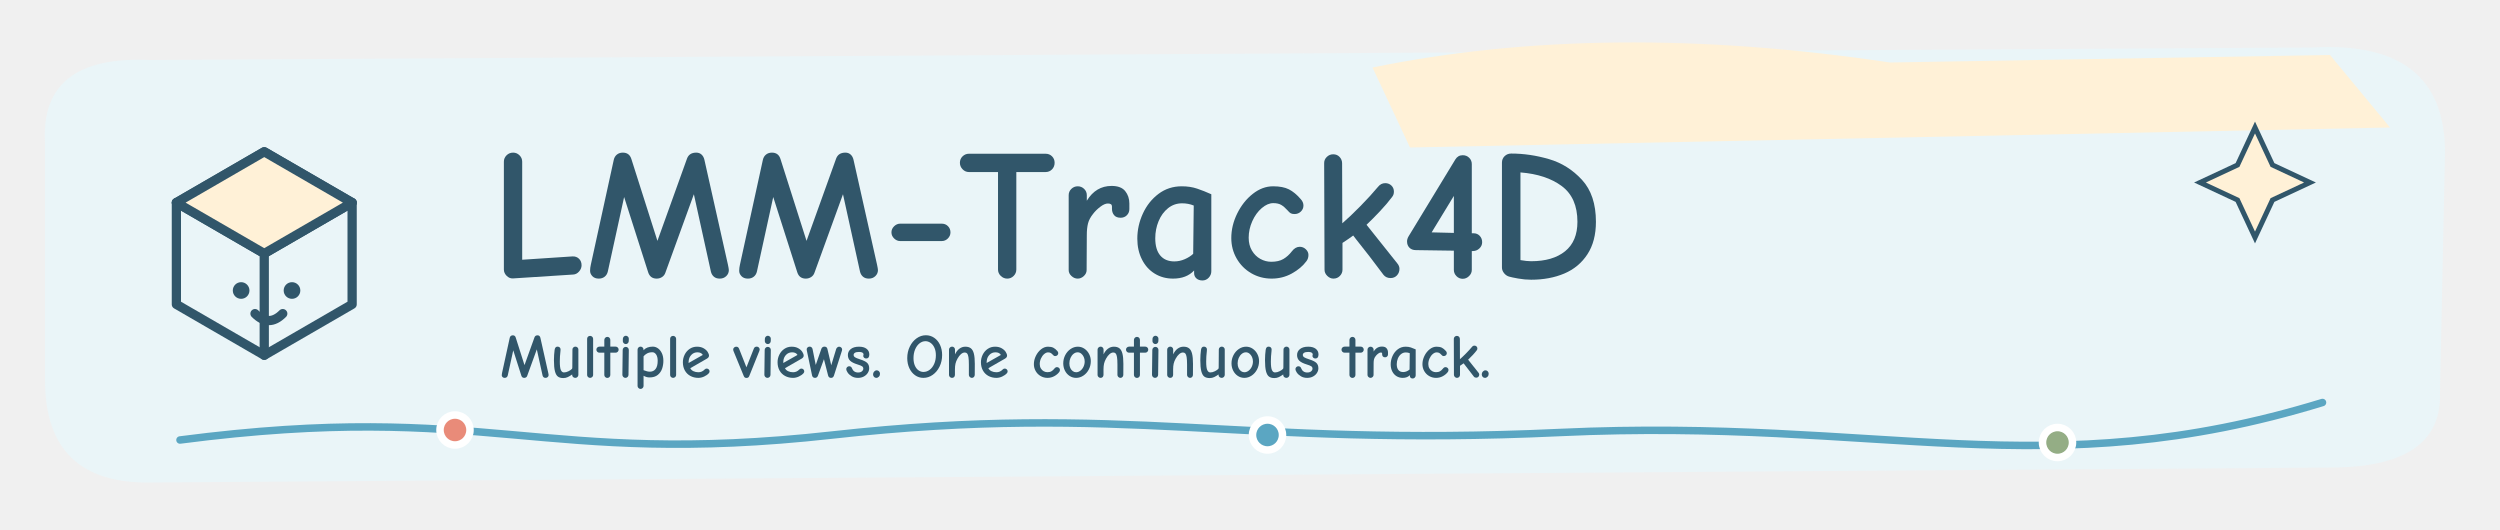
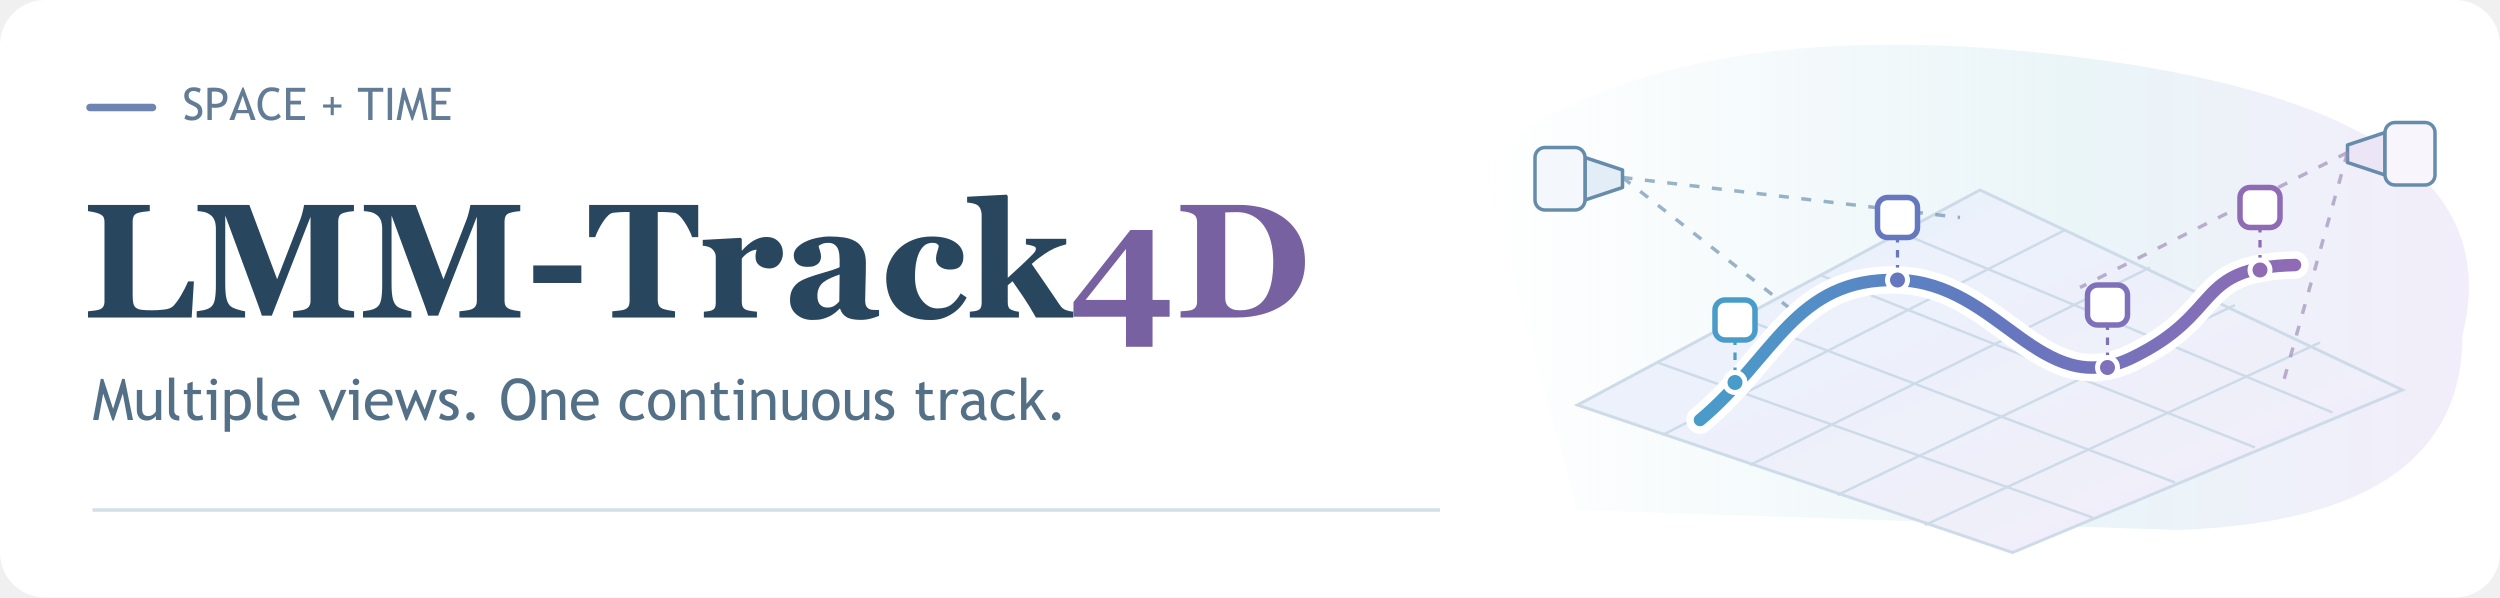
- <svg xmlns="http://www.w3.org/2000/svg" width="1000" height="212" viewBox="0 0 1000 212" role="img">
-   <path d="M18 57Q16 22 60 24L925 19Q978 16 978 61L976 157Q977 186 935 187L61 193Q18 194 18 152Z" fill="#EAF5F8" />
-   <path d="M549 27Q642 8 756 25L932 22l24 29-392 8Z" fill="#FFF1D7" />
-   <g transform="translate(65 57) scale(1.85)" stroke="#31566A" stroke-width="2" stroke-linejoin="round" stroke-linecap="round" fill="none">
-     <path d="M22 2L41 13V35L22 46 3 35V13Z" fill="#EAF5F8" />
-     <path d="M3 13l19 11 19-11M22 24v22" />
-     <path d="M3 13L22 2l19 11-19 11Z" fill="#FFF1D7" />
-     <circle cx="17" cy="32" r="1.8" fill="#31566A" stroke="none" />
-     <circle cx="28" cy="32" r="1.8" fill="#31566A" stroke="none" />
-     <path d="M20 37q3 3 6 0" />
+ <svg xmlns="http://www.w3.org/2000/svg" width="1000" height="239" viewBox="0 0 1000 239" role="img">
+   <defs>
+     <linearGradient id="scene" x1="0" y1="0" x2="1" y2="1">
+       <stop stop-color="#E9F3FB" />
+       <stop offset="1" stop-color="#F2EDFA" />
+     </linearGradient>
+     <linearGradient id="track">
+       <stop stop-color="#499CCA" />
+       <stop offset=".5" stop-color="#6477BF" />
+       <stop offset="1" stop-color="#906BB5" />
+     </linearGradient>
+     <linearGradient id="fade">
+       <stop stop-color="#EAF5F8" stop-opacity="0" />
+       <stop offset=".6" stop-color="#EAF5F8" />
+       <stop offset="1" stop-color="#F2EDFA" />
+     </linearGradient>
+   </defs>
+   <rect width="1000" height="239" rx="18" fill="#FFFFFF" />
+   <path d="M592 64Q673 1 840 24T985 134Q985 208 871 212L631 204Z" fill="url(#fade)" />
+   <path d="M631 162L792 76 961 156 805 221Z" fill="url(#scene)" stroke="#CDDBE9" stroke-width="1.2" />
+   <g stroke="#CDDBE9" stroke-width="1" fill="none">
+     <path d="M663 145l174 62M696 127l174 66M728 110l174 69M760 93l173 72" />
+     <path d="M665 174l161-82M700 186l160-79M735 198l159-76M770 210l158-73" />
  </g>
-   <path d="M75 43V626Q75 646 89.5 660.5Q104 675 125 675Q145 675 159.5 660.5Q174 646 174 626V96L446 114Q467 115 481.0 101.5Q495 88 495 66Q495 48 481.5 32.5Q468 17 450 16L124 -5Q105 -6 90.0 9.0Q75 24 75 43Z" transform="translate(196.000 111) scale(0.074 -0.074)" fill="#31566A" />
-   <path d="M28 36Q28 52 32 69L156 636Q160 654 173.0 664.5Q186 675 205 675Q240 675 251 641L392 198L552 643Q564 675 602 675Q619 675 630.5 664.5Q642 654 646 636L773 70Q778 47 778 40Q778 21 764.0 7.5Q750 -6 729 -6Q709 -6 697.0 4.5Q685 15 681 32L589 450L435 26Q430 11 417.0 2.5Q404 -6 388 -6Q353 -6 342 28L212 435L124 33Q120 15 107.0 4.5Q94 -6 75 -6Q53 -6 40.5 7.0Q28 20 28 36Z" transform="translate(233.962 111) scale(0.074 -0.074)" fill="#31566A" />
-   <path d="M28 36Q28 52 32 69L156 636Q160 654 173.0 664.5Q186 675 205 675Q240 675 251 641L392 198L552 643Q564 675 602 675Q619 675 630.5 664.5Q642 654 646 636L773 70Q778 47 778 40Q778 21 764.0 7.5Q750 -6 729 -6Q709 -6 697.0 4.5Q685 15 681 32L589 450L435 26Q430 11 417.0 2.5Q404 -6 388 -6Q353 -6 342 28L212 435L124 33Q120 15 107.0 4.5Q94 -6 75 -6Q53 -6 40.5 7.0Q28 20 28 36Z" transform="translate(293.606 111) scale(0.074 -0.074)" fill="#31566A" />
-   <path d="M45 244Q45 263 59.5 277.0Q74 291 92 291H317Q337 291 350.5 277.5Q364 264 364 244Q364 225 350.0 211.0Q336 197 317 197H92Q74 197 59.5 211.0Q45 225 45 244Z" transform="translate(353.250 111) scale(0.074 -0.074)" fill="#31566A" />
-   <path d="M212 43V570H55Q35 570 20.5 585.0Q6 600 6 620Q6 641 20.5 655.0Q35 669 55 669H469Q490 669 504.0 655.0Q518 641 518 620Q518 599 504.0 584.5Q490 570 469 570H311V43Q311 23 296.5 8.5Q282 -6 262 -6Q242 -6 227.0 8.5Q212 23 212 43Z" transform="translate(383.516 111) scale(0.074 -0.074)" fill="#31566A" />
-   <path d="M70 40V445Q70 465 84.5 479.0Q99 493 119 493Q139 493 153.5 479.0Q168 465 168 445V415Q217 495 302 495Q353 495 375.5 467.0Q398 439 398 400V370Q398 350 384.5 336.5Q371 323 351 323Q327 323 315.5 337.0Q304 351 304 371V384Q304 400 282 400Q264 400 240.5 382.0Q217 364 202 344Q181 318 174.5 292.0Q168 266 168 230L167 40Q167 22 152.0 8.0Q137 -6 119 -6Q100 -6 85.0 8.0Q70 22 70 40Z" transform="translate(422.292 111) scale(0.074 -0.074)" fill="#31566A" />
-   <path d="M345 24V38Q304 -6 231 -6Q176 -6 132.0 21.0Q88 48 63.0 97.5Q38 147 38 210Q38 280 68.0 345.5Q98 411 152.5 452.0Q207 493 278 493Q324 493 361.0 480.5Q398 468 438 450V34Q438 14 424.0 -1.0Q410 -16 390 -16Q370 -16 357.5 -5.0Q345 6 345 24ZM340 128 343 389Q314 401 280 401Q237 401 204.0 374.5Q171 348 153.0 304.5Q135 261 135 212Q135 151 162.0 119.0Q189 87 238 87Q267 87 294.5 99.0Q322 111 340 128Z" transform="translate(452.114 111) scale(0.074 -0.074)" fill="#31566A" />
-   <path d="M38 213Q38 281 70.0 346.0Q102 411 154.0 452.0Q206 493 264 493Q317 493 349.5 476.5Q382 460 413 424Q428 408 428 389Q428 370 414.0 356.5Q400 343 380 343Q367 343 359.5 347.0Q352 351 342 363Q325 382 308.5 392.0Q292 402 265 402Q234 402 202.5 375.0Q171 348 151.5 304.5Q132 261 132 215Q132 175 149.5 145.5Q167 116 195.0 100.5Q223 85 254 85Q294 85 319.5 100.0Q345 115 365 141Q384 166 408 166Q427 166 441.0 152.5Q455 139 455 122Q455 102 444 88Q415 49 365.0 21.5Q315 -6 256 -6Q196 -6 146.0 23.0Q96 52 67.0 102.5Q38 153 38 213Z" transform="translate(489.706 111) scale(0.074 -0.074)" fill="#31566A" />
-   <path d="M72 42 70 619Q70 638 84.5 652.0Q99 666 119 666Q140 666 153.5 651.5Q167 637 167 617L168 293Q210 329 266.0 386.0Q322 443 361 490Q377 510 400 510Q420 510 433.5 497.0Q447 484 447 464Q447 447 437 435Q411 400 371.5 358.0Q332 316 299 285L464 78Q477 63 477 47Q477 26 463.5 11.5Q450 -3 429 -3Q405 -3 391 14Q313 119 243 206L227 227Q206 211 169 187V42Q169 23 155.0 8.5Q141 -6 120 -6Q102 -6 87.0 8.5Q72 23 72 42Z" transform="translate(524.486 111) scale(0.074 -0.074)" fill="#31566A" />
-   <path d="M284 41V145L79 148Q57 148 44.0 161.0Q31 174 31 195Q31 208 39 222L292 638Q306 661 332 661Q353 661 367.0 647.0Q381 633 381 613V239H391Q411 239 424.0 225.0Q437 211 437 191Q437 171 422.0 157.0Q407 143 387 143H381V41Q381 22 366.0 7.5Q351 -7 332 -7Q312 -7 298.0 7.5Q284 22 284 41ZM284 441 164 244 284 241Z" transform="translate(560.524 111) scale(0.074 -0.074)" fill="#31566A" />
-   <path d="M113 5Q97 10 86.0 24.0Q75 38 75 54V621Q75 642 89.5 656.0Q104 670 125 670Q226 670 329.0 640.0Q432 610 507.5 528.0Q583 446 583 301Q583 196 537.0 125.5Q491 55 412.0 21.5Q333 -12 233 -12Q198 -12 162.0 -5.5Q126 1 113 5ZM483 301Q483 431 398.5 494.0Q314 557 175 568V94Q209 88 233 88Q350 88 416.5 142.0Q483 196 483 301Z" transform="translate(595.230 111) scale(0.074 -0.074)" fill="#31566A" />
-   <path d="M28 36Q28 52 32 69L156 636Q160 654 173.0 664.5Q186 675 205 675Q240 675 251 641L392 198L552 643Q564 675 602 675Q619 675 630.5 664.5Q642 654 646 636L773 70Q778 47 778 40Q778 21 764.0 7.5Q750 -6 729 -6Q709 -6 697.0 4.5Q685 15 681 32L589 450L435 26Q430 11 417.0 2.5Q404 -6 388 -6Q353 -6 342 28L212 435L124 33Q120 15 107.0 4.5Q94 -6 75 -6Q53 -6 40.5 7.0Q28 20 28 36Z" transform="translate(200.000 151) scale(0.025 -0.025)" fill="#31566A" />
-   <path d="M57 278Q57 317 60.0 364.0Q63 411 68 443Q72 468 83.0 481.0Q94 494 115 494Q135 494 149.0 482.0Q163 470 163 447L161 419Q151 334 151 256Q151 154 168.5 117.5Q186 81 217 81Q253 81 291.0 100.5Q329 120 345 138Q351 144 351 163L353 448Q353 468 367.5 481.0Q382 494 400 494Q419 494 433.5 481.0Q448 468 448 448V42Q448 23 433.5 8.5Q419 -6 400 -6Q380 -6 364.5 6.5Q349 19 349 38V49Q311 22 278.5 6.5Q246 -9 207 -9Q153 -9 121.0 14.5Q89 38 73.0 100.0Q57 162 57 278Z" transform="translate(220.150 151) scale(0.025 -0.025)" fill="#31566A" />
-   <path d="M70 39V619Q70 639 83.5 652.5Q97 666 118 666Q137 666 151.5 652.0Q166 638 166 619V39Q166 21 151.0 7.5Q136 -6 118 -6Q99 -6 84.5 7.5Q70 21 70 39Z" transform="translate(233.100 151) scale(0.025 -0.025)" fill="#31566A" />
-   <path d="M109 40V397H30Q10 397 -4.0 411.5Q-18 426 -18 445Q-18 467 -3.0 480.5Q12 494 32 494H109V601Q109 620 123.0 635.0Q137 650 157 650Q178 650 191.5 635.5Q205 621 205 601V494H290Q310 494 324.0 480.0Q338 466 338 445Q338 426 324.0 411.5Q310 397 290 397H205V40Q205 21 191.0 7.0Q177 -7 157 -7Q138 -7 123.5 7.0Q109 21 109 40Z" transform="translate(239.000 151) scale(0.025 -0.025)" fill="#31566A" />
-   <path d="M77 584 78 621Q79 640 93.0 654.0Q107 668 126 668Q145 668 159.5 653.0Q174 638 173 620L172 582Q171 562 157.5 548.5Q144 535 124 535Q105 535 90.5 550.0Q76 565 77 584ZM70 43 75 441Q75 461 89.5 475.5Q104 490 124 490Q145 490 159.0 475.5Q173 461 173 441L168 43Q168 23 153.5 8.5Q139 -6 119 -6Q99 -6 84.5 8.5Q70 23 70 43Z" transform="translate(247.200 151) scale(0.025 -0.025)" fill="#31566A" />
-   <path d="M70 -135V445Q70 466 84.0 480.0Q98 494 119 494Q136 494 150.5 481.0Q165 468 165 447V436Q216 494 315 494Q356 494 394.5 468.0Q433 442 458.0 390.5Q483 339 483 267Q483 202 463.0 142.0Q443 82 393.5 41.5Q344 1 261 1Q213 1 166 28V-135Q166 -154 151.5 -168.5Q137 -183 118 -183Q99 -183 84.5 -168.5Q70 -154 70 -135ZM392 267Q392 331 367.5 367.5Q343 404 307 404Q256 404 220.5 384.0Q185 364 166 339V117Q227 93 267 93Q325 93 358.5 136.5Q392 180 392 267Z" transform="translate(253.275 151) scale(0.025 -0.025)" fill="#31566A" />
-   <path d="M70 39V619Q70 639 83.5 652.5Q97 666 118 666Q137 666 151.5 652.0Q166 638 166 619V39Q166 21 151.0 7.5Q136 -6 118 -6Q99 -6 84.5 7.5Q70 21 70 39Z" transform="translate(266.300 151) scale(0.025 -0.025)" fill="#31566A" />
-   <path d="M38 245Q38 308 66.5 365.5Q95 423 146.5 458.0Q198 493 264 493Q325 493 368.5 468.5Q412 444 434.0 410.0Q456 376 456 349Q456 336 448.0 324.0Q440 312 425 303L157 149Q171 118 206.5 101.0Q242 84 286 84Q344 84 385 127Q401 143 418 143Q438 143 451.5 130.0Q465 117 465 98Q465 82 453 68Q425 37 378.5 15.5Q332 -6 286 -6Q215 -6 158.5 24.5Q102 55 70.0 111.5Q38 168 38 245ZM271 403Q214 403 175.5 364.0Q137 325 131 268Q129 253 129 232L357 361Q345 382 323.0 392.5Q301 403 271 403Z" transform="translate(272.200 151) scale(0.025 -0.025)" fill="#31566A" />
-   <path d="M164 26 -1 428Q-4 437 -4 448Q-4 466 10.5 479.5Q25 493 45 493Q77 493 90 461L208 163L327 464Q332 478 344.5 486.0Q357 494 372 494Q393 494 406.5 480.0Q420 466 420 447Q420 439 415 426L253 23Q247 8 236.5 0.5Q226 -7 208 -7Q191 -7 181.0 1.0Q171 9 164 26Z" transform="translate(293.375 151) scale(0.025 -0.025)" fill="#31566A" />
-   <path d="M77 584 78 621Q79 640 93.0 654.0Q107 668 126 668Q145 668 159.5 653.0Q174 638 173 620L172 582Q171 562 157.5 548.5Q144 535 124 535Q105 535 90.5 550.0Q76 565 77 584ZM70 43 75 441Q75 461 89.5 475.5Q104 490 124 490Q145 490 159.0 475.5Q173 461 173 441L168 43Q168 23 153.5 8.5Q139 -6 119 -6Q99 -6 84.5 8.5Q70 23 70 43Z" transform="translate(304.000 151) scale(0.025 -0.025)" fill="#31566A" />
-   <path d="M38 245Q38 308 66.5 365.5Q95 423 146.5 458.0Q198 493 264 493Q325 493 368.5 468.5Q412 444 434.0 410.0Q456 376 456 349Q456 336 448.0 324.0Q440 312 425 303L157 149Q171 118 206.5 101.0Q242 84 286 84Q344 84 385 127Q401 143 418 143Q438 143 451.5 130.0Q465 117 465 98Q465 82 453 68Q425 37 378.5 15.5Q332 -6 286 -6Q215 -6 158.5 24.5Q102 55 70.0 111.5Q38 168 38 245ZM271 403Q214 403 175.5 364.0Q137 325 131 268Q129 253 129 232L357 361Q345 382 323.0 392.5Q301 403 271 403Z" transform="translate(310.075 151) scale(0.025 -0.025)" fill="#31566A" />
-   <path d="M99 33 16 428Q13 443 13 452Q13 468 27.0 481.0Q41 494 60 494Q79 494 91.0 483.0Q103 472 107 454L158 201L248 459Q253 475 266.5 484.5Q280 494 296 494Q335 494 344 459L406 196L485 456Q490 471 503.5 482.0Q517 493 532 493Q551 493 565.5 480.0Q580 467 580 448Q580 438 577 429L449 30Q437 -6 403 -6Q366 -6 356 31L289 293L193 29Q187 12 174.5 3.0Q162 -6 147 -6Q127 -6 115.0 4.5Q103 15 99 33Z" transform="translate(322.350 151) scale(0.025 -0.025)" fill="#31566A" />
-   <path d="M26 133Q26 153 40.0 166.5Q54 180 73 180Q90 180 101.5 171.0Q113 162 118 147Q129 116 154.0 98.0Q179 80 216 80Q255 80 277.0 99.0Q299 118 299 142Q299 165 280.5 178.5Q262 192 206 209Q124 234 88.0 268.5Q52 303 52 359Q52 418 99.0 455.5Q146 493 230 493Q308 493 351.5 459.0Q395 425 395 368Q395 337 382.0 320.5Q369 304 345 304Q324 304 311.0 317.0Q298 330 298 345Q298 350 300.5 357.5Q303 365 303 369Q303 387 285.5 398.0Q268 409 232 409Q187 409 165.5 396.0Q144 383 144 361Q144 338 166.0 323.5Q188 309 245 291Q328 265 360.5 234.0Q393 203 393 147Q393 109 370.5 73.5Q348 38 307.5 16.0Q267 -6 214 -6Q156 -6 113.5 19.5Q71 45 48.5 78.5Q26 112 26 133Z" transform="translate(337.850 151) scale(0.025 -0.025)" fill="#31566A" />
-   <path d="M30 51Q30 76 48.0 95.5Q66 115 89 115Q111 115 126.0 98.5Q141 82 141 59Q141 32 123.0 13.0Q105 -6 82 -6Q59 -6 44.5 10.5Q30 27 30 51Z" transform="translate(348.475 151) scale(0.025 -0.025)" fill="#31566A" />
-   <path d="M40 310Q40 411 81.0 495.0Q122 579 190.5 627.5Q259 676 338 676Q412 676 471.5 635.0Q531 594 564.5 522.0Q598 450 598 360Q598 258 557.0 174.5Q516 91 447.5 42.5Q379 -6 299 -6Q225 -6 166.0 35.5Q107 77 73.5 149.0Q40 221 40 310ZM498 356Q498 426 474.5 477.0Q451 528 412.5 554.5Q374 581 332 581Q280 581 236.0 546.0Q192 511 166.0 449.5Q140 388 140 310Q140 240 162.0 190.0Q184 140 220.5 114.5Q257 89 299 89Q353 89 398.5 123.0Q444 157 471.0 218.0Q498 279 498 356Z" transform="translate(361.900 151) scale(0.025 -0.025)" fill="#31566A" />
-   <path d="M70 40V446Q70 466 85.0 480.0Q100 494 120 494Q139 494 152.5 480.0Q166 466 166 446V370Q194 430 237.0 461.5Q280 493 331 493Q387 493 420.0 467.0Q453 441 468.0 381.5Q483 322 483 217L482 42Q482 23 469.0 8.5Q456 -6 436 -6Q417 -6 402.5 8.5Q388 23 388 41V207Q388 285 381.0 327.0Q374 369 360.0 384.5Q346 400 322 400Q292 400 262.0 374.5Q232 349 206 302Q183 261 174.0 222.0Q165 183 165 128V44Q165 22 152.5 8.0Q140 -6 118 -6Q99 -6 84.5 8.0Q70 22 70 40Z" transform="translate(377.850 151) scale(0.025 -0.025)" fill="#31566A" />
-   <path d="M38 245Q38 308 66.5 365.5Q95 423 146.5 458.0Q198 493 264 493Q325 493 368.5 468.5Q412 444 434.0 410.0Q456 376 456 349Q456 336 448.0 324.0Q440 312 425 303L157 149Q171 118 206.5 101.0Q242 84 286 84Q344 84 385 127Q401 143 418 143Q438 143 451.5 130.0Q465 117 465 98Q465 82 453 68Q425 37 378.5 15.5Q332 -6 286 -6Q215 -6 158.5 24.5Q102 55 70.0 111.5Q38 168 38 245ZM271 403Q214 403 175.5 364.0Q137 325 131 268Q129 253 129 232L357 361Q345 382 323.0 392.5Q301 403 271 403Z" transform="translate(391.425 151) scale(0.025 -0.025)" fill="#31566A" />
-   <path d="M38 213Q38 281 70.0 346.0Q102 411 154.0 452.0Q206 493 264 493Q317 493 349.5 476.5Q382 460 413 424Q428 408 428 389Q428 370 414.0 356.5Q400 343 380 343Q367 343 359.5 347.0Q352 351 342 363Q325 382 308.5 392.0Q292 402 265 402Q234 402 202.5 375.0Q171 348 151.5 304.5Q132 261 132 215Q132 175 149.5 145.5Q167 116 195.0 100.5Q223 85 254 85Q294 85 319.5 100.0Q345 115 365 141Q384 166 408 166Q427 166 441.0 152.5Q455 139 455 122Q455 102 444 88Q415 49 365.0 21.5Q315 -6 256 -6Q196 -6 146.0 23.0Q96 52 67.0 102.5Q38 153 38 213Z" transform="translate(412.600 151) scale(0.025 -0.025)" fill="#31566A" />
-   <path d="M38 226Q38 297 70.0 358.5Q102 420 156.0 456.5Q210 493 272 493Q329 493 376.5 461.0Q424 429 451.5 376.0Q479 323 479 262Q479 190 447.0 128.5Q415 67 360.5 30.5Q306 -6 244 -6Q187 -6 139.5 25.0Q92 56 65.0 109.5Q38 163 38 226ZM381 257Q381 295 366.0 328.5Q351 362 325.0 382.5Q299 403 268 403Q233 403 202.5 378.5Q172 354 154.0 313.5Q136 273 136 227Q136 182 151.5 150.0Q167 118 191.5 101.0Q216 84 244 84Q279 84 311.0 108.0Q343 132 362.0 172.0Q381 212 381 257Z" transform="translate(424.350 151) scale(0.025 -0.025)" fill="#31566A" />
-   <path d="M70 40V446Q70 466 85.0 480.0Q100 494 120 494Q139 494 152.5 480.0Q166 466 166 446V370Q194 430 237.0 461.5Q280 493 331 493Q387 493 420.0 467.0Q453 441 468.0 381.5Q483 322 483 217L482 42Q482 23 469.0 8.5Q456 -6 436 -6Q417 -6 402.5 8.5Q388 23 388 41V207Q388 285 381.0 327.0Q374 369 360.0 384.5Q346 400 322 400Q292 400 262.0 374.5Q232 349 206 302Q183 261 174.0 222.0Q165 183 165 128V44Q165 22 152.5 8.0Q140 -6 118 -6Q99 -6 84.5 8.0Q70 22 70 40Z" transform="translate(437.275 151) scale(0.025 -0.025)" fill="#31566A" />
-   <path d="M109 40V397H30Q10 397 -4.0 411.5Q-18 426 -18 445Q-18 467 -3.0 480.5Q12 494 32 494H109V601Q109 620 123.0 635.0Q137 650 157 650Q178 650 191.5 635.5Q205 621 205 601V494H290Q310 494 324.0 480.0Q338 466 338 445Q338 426 324.0 411.5Q310 397 290 397H205V40Q205 21 191.0 7.0Q177 -7 157 -7Q138 -7 123.5 7.0Q109 21 109 40Z" transform="translate(450.850 151) scale(0.025 -0.025)" fill="#31566A" />
-   <path d="M77 584 78 621Q79 640 93.0 654.0Q107 668 126 668Q145 668 159.5 653.0Q174 638 173 620L172 582Q171 562 157.5 548.5Q144 535 124 535Q105 535 90.5 550.0Q76 565 77 584ZM70 43 75 441Q75 461 89.5 475.5Q104 490 124 490Q145 490 159.0 475.5Q173 461 173 441L168 43Q168 23 153.5 8.5Q139 -6 119 -6Q99 -6 84.5 8.5Q70 23 70 43Z" transform="translate(459.050 151) scale(0.025 -0.025)" fill="#31566A" />
-   <path d="M70 40V446Q70 466 85.0 480.0Q100 494 120 494Q139 494 152.5 480.0Q166 466 166 446V370Q194 430 237.0 461.5Q280 493 331 493Q387 493 420.0 467.0Q453 441 468.0 381.5Q483 322 483 217L482 42Q482 23 469.0 8.5Q456 -6 436 -6Q417 -6 402.5 8.5Q388 23 388 41V207Q388 285 381.0 327.0Q374 369 360.0 384.5Q346 400 322 400Q292 400 262.0 374.5Q232 349 206 302Q183 261 174.0 222.0Q165 183 165 128V44Q165 22 152.5 8.0Q140 -6 118 -6Q99 -6 84.5 8.0Q70 22 70 40Z" transform="translate(465.125 151) scale(0.025 -0.025)" fill="#31566A" />
-   <path d="M57 278Q57 317 60.0 364.0Q63 411 68 443Q72 468 83.0 481.0Q94 494 115 494Q135 494 149.0 482.0Q163 470 163 447L161 419Q151 334 151 256Q151 154 168.5 117.5Q186 81 217 81Q253 81 291.0 100.5Q329 120 345 138Q351 144 351 163L353 448Q353 468 367.5 481.0Q382 494 400 494Q419 494 433.5 481.0Q448 468 448 448V42Q448 23 433.5 8.5Q419 -6 400 -6Q380 -6 364.5 6.5Q349 19 349 38V49Q311 22 278.5 6.5Q246 -9 207 -9Q153 -9 121.0 14.5Q89 38 73.0 100.0Q57 162 57 278Z" transform="translate(478.700 151) scale(0.025 -0.025)" fill="#31566A" />
-   <path d="M38 226Q38 297 70.0 358.5Q102 420 156.0 456.5Q210 493 272 493Q329 493 376.5 461.0Q424 429 451.5 376.0Q479 323 479 262Q479 190 447.0 128.5Q415 67 360.5 30.5Q306 -6 244 -6Q187 -6 139.5 25.0Q92 56 65.0 109.5Q38 163 38 226ZM381 257Q381 295 366.0 328.5Q351 362 325.0 382.5Q299 403 268 403Q233 403 202.5 378.5Q172 354 154.0 313.5Q136 273 136 227Q136 182 151.5 150.0Q167 118 191.5 101.0Q216 84 244 84Q279 84 311.0 108.0Q343 132 362.0 172.0Q381 212 381 257Z" transform="translate(491.650 151) scale(0.025 -0.025)" fill="#31566A" />
-   <path d="M57 278Q57 317 60.0 364.0Q63 411 68 443Q72 468 83.0 481.0Q94 494 115 494Q135 494 149.0 482.0Q163 470 163 447L161 419Q151 334 151 256Q151 154 168.5 117.5Q186 81 217 81Q253 81 291.0 100.5Q329 120 345 138Q351 144 351 163L353 448Q353 468 367.5 481.0Q382 494 400 494Q419 494 433.5 481.0Q448 468 448 448V42Q448 23 433.5 8.5Q419 -6 400 -6Q380 -6 364.5 6.5Q349 19 349 38V49Q311 22 278.5 6.5Q246 -9 207 -9Q153 -9 121.0 14.5Q89 38 73.0 100.0Q57 162 57 278Z" transform="translate(504.575 151) scale(0.025 -0.025)" fill="#31566A" />
-   <path d="M26 133Q26 153 40.0 166.5Q54 180 73 180Q90 180 101.5 171.0Q113 162 118 147Q129 116 154.0 98.0Q179 80 216 80Q255 80 277.0 99.0Q299 118 299 142Q299 165 280.5 178.5Q262 192 206 209Q124 234 88.0 268.5Q52 303 52 359Q52 418 99.0 455.5Q146 493 230 493Q308 493 351.5 459.0Q395 425 395 368Q395 337 382.0 320.5Q369 304 345 304Q324 304 311.0 317.0Q298 330 298 345Q298 350 300.5 357.5Q303 365 303 369Q303 387 285.5 398.0Q268 409 232 409Q187 409 165.5 396.0Q144 383 144 361Q144 338 166.0 323.5Q188 309 245 291Q328 265 360.5 234.0Q393 203 393 147Q393 109 370.5 73.5Q348 38 307.5 16.0Q267 -6 214 -6Q156 -6 113.5 19.5Q71 45 48.5 78.5Q26 112 26 133Z" transform="translate(517.525 151) scale(0.025 -0.025)" fill="#31566A" />
-   <path d="M109 40V397H30Q10 397 -4.0 411.5Q-18 426 -18 445Q-18 467 -3.0 480.5Q12 494 32 494H109V601Q109 620 123.0 635.0Q137 650 157 650Q178 650 191.5 635.5Q205 621 205 601V494H290Q310 494 324.0 480.0Q338 466 338 445Q338 426 324.0 411.5Q310 397 290 397H205V40Q205 21 191.0 7.0Q177 -7 157 -7Q138 -7 123.5 7.0Q109 21 109 40Z" transform="translate(537.050 151) scale(0.025 -0.025)" fill="#31566A" />
-   <path d="M70 40V445Q70 465 84.5 479.0Q99 493 119 493Q139 493 153.5 479.0Q168 465 168 445V415Q217 495 302 495Q353 495 375.5 467.0Q398 439 398 400V370Q398 350 384.5 336.5Q371 323 351 323Q327 323 315.5 337.0Q304 351 304 371V384Q304 400 282 400Q264 400 240.5 382.0Q217 364 202 344Q181 318 174.5 292.0Q168 266 168 230L167 40Q167 22 152.0 8.0Q137 -6 119 -6Q100 -6 85.0 8.0Q70 22 70 40Z" transform="translate(545.250 151) scale(0.025 -0.025)" fill="#31566A" />
-   <path d="M345 24V38Q304 -6 231 -6Q176 -6 132.0 21.0Q88 48 63.0 97.5Q38 147 38 210Q38 280 68.0 345.5Q98 411 152.5 452.0Q207 493 278 493Q324 493 361.0 480.5Q398 468 438 450V34Q438 14 424.0 -1.0Q410 -16 390 -16Q370 -16 357.5 -5.0Q345 6 345 24ZM340 128 343 389Q314 401 280 401Q237 401 204.0 374.5Q171 348 153.0 304.5Q135 261 135 212Q135 151 162.0 119.0Q189 87 238 87Q267 87 294.5 99.0Q322 111 340 128Z" transform="translate(555.325 151) scale(0.025 -0.025)" fill="#31566A" />
-   <path d="M38 213Q38 281 70.0 346.0Q102 411 154.0 452.0Q206 493 264 493Q317 493 349.5 476.5Q382 460 413 424Q428 408 428 389Q428 370 414.0 356.5Q400 343 380 343Q367 343 359.5 347.0Q352 351 342 363Q325 382 308.5 392.0Q292 402 265 402Q234 402 202.5 375.0Q171 348 151.5 304.5Q132 261 132 215Q132 175 149.5 145.5Q167 116 195.0 100.5Q223 85 254 85Q294 85 319.5 100.0Q345 115 365 141Q384 166 408 166Q427 166 441.0 152.5Q455 139 455 122Q455 102 444 88Q415 49 365.0 21.5Q315 -6 256 -6Q196 -6 146.0 23.0Q96 52 67.0 102.5Q38 153 38 213Z" transform="translate(568.025 151) scale(0.025 -0.025)" fill="#31566A" />
-   <path d="M72 42 70 619Q70 638 84.5 652.0Q99 666 119 666Q140 666 153.5 651.5Q167 637 167 617L168 293Q210 329 266.0 386.0Q322 443 361 490Q377 510 400 510Q420 510 433.5 497.0Q447 484 447 464Q447 447 437 435Q411 400 371.5 358.0Q332 316 299 285L464 78Q477 63 477 47Q477 26 463.5 11.5Q450 -3 429 -3Q405 -3 391 14Q313 119 243 206L227 227Q206 211 169 187V42Q169 23 155.0 8.5Q141 -6 120 -6Q102 -6 87.0 8.5Q72 23 72 42Z" transform="translate(579.775 151) scale(0.025 -0.025)" fill="#31566A" />
-   <path d="M30 51Q30 76 48.0 95.5Q66 115 89 115Q111 115 126.0 98.5Q141 82 141 59Q141 32 123.0 13.0Q105 -6 82 -6Q59 -6 44.5 10.5Q30 27 30 51Z" transform="translate(591.950 151) scale(0.025 -0.025)" fill="#31566A" />
-   <path d="M72 176C195 160 216 187 333 174S495 179 624 173 818 195 929 161" stroke="#5BA6C2" stroke-width="3" fill="none" stroke-linecap="round" />
-   <circle cx="182" cy="172" r="6" fill="#E98B79" stroke="white" stroke-width="3" />
-   <circle cx="507" cy="174" r="6" fill="#5BA6C2" stroke="white" stroke-width="3" />
-   <circle cx="823" cy="177" r="6" fill="#94AD85" stroke="white" stroke-width="3" />
-   <path d="M895 66l7-15 7 15 15 7-15 7-7 15-7-15-15-7Z" fill="#FFF1D7" stroke="#31566A" stroke-width="2" />
+   <g fill="none" stroke="#658CAA" stroke-width="1.4" stroke-linejoin="round">
+     <path d="M649 68l-15-5v17l15-5Z" fill="#E2EDF5" />
+     <rect x="614" y="59" width="20" height="25" rx="4" fill="#F4F8FC" />
+     <path d="M649 71l78 61M649 71l135 16" stroke-dasharray="4 5" opacity=".65" />
+     <path d="M939 58l15-5v17l-15-5Z" fill="#ECE5F5" />
+     <rect x="954" y="49" width="20" height="25" rx="4" fill="#F8F5FC" />
+     <path d="M939 61l-107 54M939 61l-26 93" stroke="#9C88B4" stroke-dasharray="4 5" opacity=".65" />
+   </g>
+   <path d="M680 168C710 143 718 111 759 112S816 161 853 143 877 107 918 106" fill="none" stroke="white" stroke-width="11" stroke-linecap="round" />
+   <path d="M680 168C710 143 718 111 759 112S816 161 853 143 877 107 918 106" fill="none" stroke="url(#track)" stroke-width="5" stroke-linecap="round" />
+   <path d="M694 156V136" stroke="#499CCA" stroke-width="1.3" stroke-dasharray="3 3" />
+   <rect x="686" y="120" width="16" height="16" rx="4" fill="white" stroke="#499CCA" stroke-width="2.2" />
+   <circle cx="694" cy="153" r="4" fill="#499CCA" stroke="white" stroke-width="2" />
+   <path d="M759 115V95" stroke="#6477BF" stroke-width="1.3" stroke-dasharray="3 3" />
+   <rect x="751" y="79" width="16" height="16" rx="4" fill="white" stroke="#6477BF" stroke-width="2.2" />
+   <circle cx="759" cy="112" r="4" fill="#6477BF" stroke="white" stroke-width="2" />
+   <path d="M843 150V130" stroke="#7E70B9" stroke-width="1.3" stroke-dasharray="3 3" />
+   <rect x="835" y="114" width="16" height="16" rx="4" fill="white" stroke="#7E70B9" stroke-width="2.2" />
+   <circle cx="843" cy="147" r="4" fill="#7E70B9" stroke="white" stroke-width="2" />
+   <path d="M904 111V91" stroke="#906BB5" stroke-width="1.3" stroke-dasharray="3 3" />
+   <rect x="896" y="75" width="16" height="16" rx="4" fill="white" stroke="#906BB5" stroke-width="2.2" />
+   <circle cx="904" cy="108" r="4" fill="#906BB5" stroke="white" stroke-width="2" />
+   <path d="M36 43h25" stroke="#6D85B0" stroke-width="3" stroke-linecap="round" />
+   <path d="M84 67 157 251Q213 210 296.5 182.5Q380 155 446 155Q563 155 634.0 219.0Q705 283 705 382Q705 456 665.5 519.5Q626 583 467 658L349 713Q199 783 139.5 879.0Q80 975 80 1110Q80 1274 196.0 1382.0Q312 1490 494 1490Q737 1490 832 1411L773 1237Q733 1266 651.0 1293.0Q569 1320 499 1320Q397 1320 338.5 1262.0Q280 1204 280 1113Q280 1057 301.0 1011.0Q322 965 359.5 934.0Q397 903 513 847L633 790Q783 719 843.5 620.5Q904 522 904 370Q904 205 771.5 90.0Q639 -25 417 -25Q222 -25 84 67Z" transform="translate(73.000 48) scale(0.008789062 -0.008789062)" fill="#637C96" />
+   <path d="M350 564V0H150V1465Q377 1475 424 1475Q1062 1475 1062 1048Q1062 554 498 554Q464 554 350 564ZM350 1285V744Q477 734 484 734Q856 734 856 1027Q856 1295 459 1295Q419 1295 350 1285Z" transform="translate(81.657 48) scale(0.008789062 -0.008789062)" fill="#637C96" />
+   <path d="M982 0 881 309H336L228 0H4L599 1485H652L1204 0ZM616 1101 389 456H824Z" transform="translate(91.694 48) scale(0.008789062 -0.008789062)" fill="#637C96" />
+   <path d="M1085 1411 1018 1240Q922 1310 716 1310Q523 1310 406.5 1144.0Q290 978 290 716Q290 466 409.5 310.5Q529 155 718 155Q924 155 1035 301L1145 148Q971 -25 697 -25Q410 -25 245.0 182.0Q80 389 80 728Q80 1056 256.0 1273.0Q432 1490 711 1490Q950 1490 1085 1411Z" transform="translate(102.312 48) scale(0.008789062 -0.008789062)" fill="#637C96" />
+   <path d="M350 1285V878H834V708H350V180H1014V0H150V1465H1025V1285Z" transform="translate(113.078 48) scale(0.008789062 -0.008789062)" fill="#637C96" />
+   <path d="M611 706H960V565H611V220H470V565H122V706H470V1049H611Z" transform="translate(128.143 48) scale(0.008789062 -0.008789062)" fill="#637C96" />
+   <path d="M684 1285V0H484V1285H18V1465H1171V1285Z" transform="translate(143.005 48) scale(0.008789062 -0.008789062)" fill="#637C96" />
+   <path d="M185 0V1465H385V0Z" transform="translate(153.455 48) scale(0.008789062 -0.008789062)" fill="#637C96" />
+   <path d="M1253 0 1079 941 759 -20H709L380 941L210 0H20L294 1465H385L734 396L1056 1465H1146L1443 0Z" transform="translate(158.465 48) scale(0.008789062 -0.008789062)" fill="#637C96" />
+   <path d="M350 1285V878H834V708H350V180H1014V0H150V1465H1025V1285Z" transform="translate(171.235 48) scale(0.008789062 -0.008789062)" fill="#637C96" />
+   <path d="M1404 455 1376 0H69V78Q104 81 151.0 87.5Q198 94 213 100Q249 114 263.0 139.0Q277 164 277 203V1204Q277 1240 266.0 1263.5Q255 1287 213 1306Q182 1320 138.5 1328.5Q95 1337 69 1341V1419H848V1341Q816 1338 772.5 1332.5Q729 1327 697 1317Q658 1304 645.0 1276.5Q632 1249 632 1214V281Q632 215 641.0 177.0Q650 139 676 121Q702 102 748.5 96.5Q795 91 877 91Q957 91 1032.5 100.5Q1108 110 1141 142Q1192 193 1245.5 285.5Q1299 378 1331 455Z" transform="translate(33.000 127) scale(0.03173828 -0.03173828)" fill="#29465F" />
+   <path d="M2019 0H1250V78Q1284 81 1333.5 88.0Q1383 95 1401 103Q1438 118 1454.0 144.0Q1470 170 1470 210V1270L982 23H856Q847 56 811.5 154.0Q776 252 754 311L395 1286V423Q395 299 411.5 234.5Q428 170 465 140Q490 119 554.5 100.0Q619 81 645 78V0H35V78Q60 81 116.5 91.5Q173 102 209 128Q249 156 263.0 222.5Q277 289 277 412V1115Q277 1179 261.0 1221.5Q245 1264 213 1289Q173 1320 131.0 1329.0Q89 1338 46 1341V1419H699L1049 482L1344 1243Q1359 1285 1373.0 1343.0Q1387 1401 1388 1419H2017V1341Q1985 1339 1950.0 1333.0Q1915 1327 1883 1317Q1844 1304 1831.5 1276.0Q1819 1248 1819 1214V209Q1819 173 1831.5 148.5Q1844 124 1883 106Q1903 97 1948.5 89.0Q1994 81 2019 78Z" transform="translate(77.561 127) scale(0.03173828 -0.03173828)" fill="#29465F" />
+   <path d="M2019 0H1250V78Q1284 81 1333.5 88.0Q1383 95 1401 103Q1438 118 1454.0 144.0Q1470 170 1470 210V1270L982 23H856Q847 56 811.5 154.0Q776 252 754 311L395 1286V423Q395 299 411.5 234.5Q428 170 465 140Q490 119 554.5 100.0Q619 81 645 78V0H35V78Q60 81 116.5 91.5Q173 102 209 128Q249 156 263.0 222.5Q277 289 277 412V1115Q277 1179 261.0 1221.5Q245 1264 213 1289Q173 1320 131.0 1329.0Q89 1338 46 1341V1419H699L1049 482L1344 1243Q1359 1285 1373.0 1343.0Q1387 1401 1388 1419H2017V1341Q1985 1339 1950.0 1333.0Q1915 1327 1883 1317Q1844 1304 1831.5 1276.0Q1819 1248 1819 1214V209Q1819 173 1831.5 148.5Q1844 124 1883 106Q1903 97 1948.5 89.0Q1994 81 2019 78Z" transform="translate(144.084 127) scale(0.03173828 -0.03173828)" fill="#29465F" />
+   <path d="M691 435H85V656H691Z" transform="translate(210.607 127) scale(0.03173828 -0.03173828)" fill="#29465F" />
+   <path d="M1388 1013H1311Q1280 1104 1211.5 1208.0Q1143 1312 1085 1320Q1053 1324 1006.0 1327.0Q959 1330 925 1330H878V217Q878 181 891.0 153.5Q904 126 942 110Q965 101 1013.5 91.5Q1062 82 1096 78V0H305V78Q334 81 386.5 86.5Q439 92 458 100Q497 116 510.0 143.0Q523 170 523 207V1330H476Q442 1330 395.0 1327.0Q348 1324 316 1320Q258 1312 189.5 1208.0Q121 1104 90 1013H13V1419H1388Z" transform="translate(235.236 127) scale(0.03173828 -0.03173828)" fill="#29465F" />
+   <path d="M1054 809Q1054 733 1007.0 675.5Q960 618 883 618Q810 618 759.5 655.0Q709 692 709 764Q709 799 714.0 818.5Q719 838 723 855Q677 853 626.0 823.0Q575 793 536 743V194Q536 159 547.0 136.0Q558 113 584 100Q606 89 655.5 81.5Q705 74 727 73V0H58V73Q83 75 108.5 78.5Q134 82 152 88Q184 99 196.0 122.0Q208 145 208 182V764Q208 800 191.0 828.5Q174 857 150 874Q132 886 104.5 894.0Q77 902 44 905V978L521 1004L536 989V844H540Q609 924 686.5 969.5Q764 1015 848 1015Q941 1015 997.5 957.5Q1054 900 1054 809Z" transform="translate(279.702 127) scale(0.03173828 -0.03173828)" fill="#29465F" />
+   <path d="M1201 21Q1157 2 1097.0 -14.0Q1037 -30 970 -30Q847 -30 789.0 6.5Q731 43 710 111H704Q670 77 638.5 53.0Q607 29 571 12Q524 -10 480.5 -20.5Q437 -31 359 -31Q243 -31 161.0 37.5Q79 106 79 219Q79 284 97.0 329.5Q115 375 148 410Q178 442 217.5 463.0Q257 484 304 502Q394 535 520.0 570.5Q646 606 704 634V730Q704 755 700.0 796.0Q696 837 683 865Q669 897 639.0 919.0Q609 941 560 941Q516 941 486.5 928.5Q457 916 439 903Q442 883 456.0 842.0Q470 801 470 763Q470 746 461.0 720.5Q452 695 435 680Q412 660 383.5 649.0Q355 638 296 638Q212 638 169.0 678.5Q126 719 126 784Q126 840 170.5 884.5Q215 929 279 958Q342 988 424.0 1004.5Q506 1021 576 1021Q673 1021 754.0 1009.5Q835 998 900 962Q962 927 998.5 860.5Q1035 794 1035 687Q1035 574 1030.5 419.0Q1026 264 1026 215Q1026 170 1039.5 144.0Q1053 118 1081 105Q1098 97 1134.5 95.5Q1171 94 1201 94ZM704 542Q648 523 593.0 498.5Q538 474 503 447Q466 419 445.0 375.5Q424 332 424 273Q424 195 459.5 160.0Q495 125 547 125Q602 125 637.5 147.5Q673 170 700 203Z" transform="translate(313.503 127) scale(0.03173828 -0.03173828)" fill="#29465F" />
+   <path d="M629 -32Q490 -32 383.5 8.5Q277 49 208 119Q139 190 105.0 287.0Q71 384 71 498Q71 602 112.5 696.0Q154 790 225 861Q298 934 406.5 977.5Q515 1021 646 1021Q830 1021 937.0 951.5Q1044 882 1044 764Q1044 692 1006.0 648.0Q968 604 875 604Q800 604 749.5 640.0Q699 676 699 734Q699 783 715.0 831.0Q731 879 734 904Q723 922 706.0 931.5Q689 941 653 941Q608 941 571.0 920.0Q534 899 502 846Q471 796 452.5 712.0Q434 628 434 510Q434 332 517.5 223.0Q601 114 717 114Q828 114 893.5 163.5Q959 213 1010 304L1085 252Q1054 191 1011.0 140.5Q968 90 908 51Q845 10 780.0 -11.0Q715 -32 629 -32Z" transform="translate(352.224 127) scale(0.03173828 -0.03173828)" fill="#29465F" />
+   <path d="M1341 0H870Q783 153 711.0 259.5Q639 366 575 457L515 406V188Q515 152 525.5 129.0Q536 106 566 95Q584 87 608.0 81.0Q632 75 656 73V0H37V73Q62 75 87.0 78.5Q112 82 131 88Q163 99 174.5 122.0Q186 145 186 182V1297Q186 1330 171.5 1365.5Q157 1401 129 1419Q110 1431 72.0 1439.0Q34 1447 3 1449V1522L500 1548L515 1532V500Q589 566 681.5 653.0Q774 740 830 797Q863 831 866.5 848.5Q870 866 870 870Q870 888 838.5 900.0Q807 912 744 921V992H1252V923Q1152 895 1099.5 870.5Q1047 846 985 805Q944 778 905.5 748.5Q867 719 817 675Q915 533 998.0 412.0Q1081 291 1172 156Q1203 109 1249.0 93.0Q1295 77 1341 73Z" transform="translate(386.755 127) scale(0.03173828 -0.03173828)" fill="#29465F" />
+   <path d="M1261 10H1046V-369H711V10H49V194L767 1103H1046V221H1261ZM711 221V864L202 221Z" transform="translate(427.824 127) scale(0.03173828 -0.03173828)" fill="#7861A0" />
+   <path d="M1347 1273Q1477 1188 1557.0 1046.5Q1637 905 1637 700Q1637 520 1565.5 386.5Q1494 253 1376 168Q1256 83 1103.5 41.5Q951 0 784 0H69V78Q101 79 149.0 84.0Q197 89 213 96Q249 111 263.0 136.5Q277 162 277 198V1204Q277 1238 264.0 1265.5Q251 1293 213 1310Q175 1327 132.5 1333.0Q90 1339 67 1341V1419H822Q943 1419 1081.0 1388.0Q1219 1357 1347 1273ZM1143 256Q1192 336 1214.5 446.5Q1237 557 1237 701Q1237 842 1207.0 958.0Q1177 1074 1119 1156Q1061 1238 974.5 1283.0Q888 1328 778 1328Q743 1328 698.5 1326.5Q654 1325 632 1324V247Q632 211 641.5 183.5Q651 156 674 135Q697 114 730.5 102.5Q764 91 818 91Q931 91 1012.0 133.0Q1093 175 1143 256Z" transform="translate(470.036 127) scale(0.03173828 -0.03173828)" fill="#7861A0" />
+   <path d="M1253 0 1079 941 759 -20H709L380 941L210 0H20L294 1465H385L734 396L1056 1465H1146L1443 0Z" transform="translate(37.000 168) scale(0.01123047 -0.01123047)" fill="#537086" />
+   <path d="M315 1071V388Q315 140 530 140Q624 140 702.0 194.0Q780 248 805 319V1071H995V0H805V148Q773 85 676.5 32.5Q580 -20 488 -20Q312 -20 218.5 81.0Q125 182 125 368V1071Z" transform="translate(53.318 168) scale(0.01123047 -0.01123047)" fill="#537086" />
+   <path d="M150 303V1510H340V335Q340 249 389.5 199.5Q439 150 519 150V-20Q150 -20 150 303Z" transform="translate(65.885 168) scale(0.01123047 -0.01123047)" fill="#537086" />
+   <path d="M203 921H79V1071H203V1295L393 1368V1071H687V921H393V389Q393 254 438.5 197.0Q484 140 585 140Q658 140 736 177L764 10Q646 -20 505 -20Q378 -20 290.5 74.5Q203 169 203 313Z" transform="translate(72.668 168) scale(0.01123047 -0.01123047)" fill="#537086" />
+   <path d="M331 1476Q380 1476 414.5 1441.5Q449 1407 449 1359Q449 1310 414.5 1275.5Q380 1241 331 1241Q283 1241 248.5 1275.5Q214 1310 214 1359Q214 1408 248.0 1442.0Q282 1476 331 1476ZM227 0V911H80V1071H417V0Z" transform="translate(81.787 168) scale(0.01123047 -0.01123047)" fill="#537086" />
+   <path d="M325 59V-420H135V1071H325V983Q433 1091 586 1091Q814 1091 941.0 949.0Q1068 807 1068 533Q1068 289 940.0 134.5Q812 -20 570 -20Q502 -20 424.5 4.0Q347 28 325 59ZM325 840V216Q343 189 401.0 164.5Q459 140 514 140Q868 140 868 540Q868 743 784.0 837.0Q700 931 515 931Q475 931 417.0 903.0Q359 875 325 840Z" transform="translate(88.346 168) scale(0.01123047 -0.01123047)" fill="#537086" />
+   <path d="M150 303V1510H340V335Q340 249 389.5 199.5Q439 150 519 150V-20Q150 -20 150 303Z" transform="translate(101.160 168) scale(0.01123047 -0.01123047)" fill="#537086" />
+   <path d="M1037 517H265Q265 329 368 228Q459 140 602 140Q765 140 874 235L954 98Q910 54 819 22Q705 -20 565 -20Q363 -20 222 117Q65 268 65 523Q65 788 226 948Q370 1091 567 1091Q796 1091 926 962Q1052 838 1052 633Q1052 570 1037 517ZM576 931Q449 931 363 849Q281 771 270 655H863Q863 770 791 847Q712 931 576 931Z" transform="translate(107.943 168) scale(0.01123047 -0.01123047)" fill="#537086" />
+   <path d="M521 -20H471L12 1074H220L503 324L792 1074H991Z" transform="translate(127.417 168) scale(0.01123047 -0.01123047)" fill="#537086" />
+   <path d="M331 1476Q380 1476 414.5 1441.5Q449 1407 449 1359Q449 1310 414.5 1275.5Q380 1241 331 1241Q283 1241 248.5 1275.5Q214 1310 214 1359Q214 1408 248.0 1442.0Q282 1476 331 1476ZM227 0V911H80V1071H417V0Z" transform="translate(138.681 168) scale(0.01123047 -0.01123047)" fill="#537086" />
+   <path d="M1037 517H265Q265 329 368 228Q459 140 602 140Q765 140 874 235L954 98Q910 54 819 22Q705 -20 565 -20Q363 -20 222 117Q65 268 65 523Q65 788 226 948Q370 1091 567 1091Q796 1091 926 962Q1052 838 1052 633Q1052 570 1037 517ZM576 931Q449 931 363 849Q281 771 270 655H863Q863 770 791 847Q712 931 576 931Z" transform="translate(145.239 168) scale(0.01123047 -0.01123047)" fill="#537086" />
+   <path d="M1125 -20H1075L761 709L448 -20H398L15 1074H218L447 371L732 1074H782L1076 371L1322 1074H1509Z" transform="translate(157.784 168) scale(0.01123047 -0.01123047)" fill="#537086" />
+   <path d="M65 64 132 244Q291 140 388 140Q564 140 564 288Q564 394 394 470Q263 530 217.5 561.0Q172 592 138.5 631.5Q105 671 88.5 715.5Q72 760 72 811Q72 943 168.0 1017.0Q264 1091 419 1091Q536 1091 714 1017L660 841Q547 931 433 931Q365 931 318.5 899.0Q272 867 272 818Q272 715 389 662L525 600Q650 543 707.0 470.0Q764 397 764 287Q764 143 663.0 61.5Q562 -20 383 -20Q214 -20 65 64Z" transform="translate(174.899 168) scale(0.01123047 -0.01123047)" fill="#537086" />
+   <path d="M354 281Q416 281 460.0 237.0Q504 193 504 131Q504 69 460.0 24.5Q416 -20 354 -20Q292 -20 248.0 24.5Q204 69 204 131Q204 193 248.0 237.0Q292 281 354 281Z" transform="translate(184.209 168) scale(0.01123047 -0.01123047)" fill="#537086" />
+   <path d="M80 745Q80 1063 239.5 1277.0Q399 1491 670 1491Q975 1491 1137.5 1294.0Q1300 1097 1300 745Q1300 384 1137.0 179.5Q974 -25 670 -25Q393 -25 236.5 191.0Q80 407 80 745ZM290 745Q290 493 389.5 324.0Q489 155 670 155Q875 155 982.5 310.0Q1090 465 1090 745Q1090 1311 670 1311Q484 1311 387.0 1159.0Q290 1007 290 745Z" transform="translate(199.583 168) scale(0.01123047 -0.01123047)" fill="#537086" />
+   <path d="M794 0V623Q794 794 742.5 862.5Q691 931 570 931Q505 931 434.0 892.0Q363 853 325 796V0H135V1071H265L325 933Q419 1091 632 1091Q984 1091 984 663V0Z" transform="translate(215.082 168) scale(0.01123047 -0.01123047)" fill="#537086" />
+   <path d="M1037 517H265Q265 329 368 228Q459 140 602 140Q765 140 874 235L954 98Q910 54 819 22Q705 -20 565 -20Q363 -20 222 117Q65 268 65 523Q65 788 226 948Q370 1091 567 1091Q796 1091 926 962Q1052 838 1052 633Q1052 570 1037 517ZM576 931Q449 931 363 849Q281 771 270 655H863Q863 770 791 847Q712 931 576 931Z" transform="translate(227.648 168) scale(0.01123047 -0.01123047)" fill="#537086" />
+   <path d="M943 984 849 850Q820 879 746.5 905.0Q673 931 602 931Q447 931 356.0 822.5Q265 714 265 525Q265 337 358.0 238.5Q451 140 616 140Q744 140 874 239L949 79Q796 -20 570 -20Q351 -20 208.0 127.0Q65 274 65 525Q65 781 213.5 936.0Q362 1091 620 1091Q703 1091 800.0 1056.0Q897 1021 943 984Z" transform="translate(247.122 168) scale(0.01123047 -0.01123047)" fill="#537086" />
+   <path d="M65 538Q65 786 198.5 938.5Q332 1091 550 1091Q780 1091 907.0 944.5Q1034 798 1034 538Q1034 279 904.0 129.5Q774 -20 550 -20Q321 -20 193.0 131.0Q65 282 65 538ZM265 538Q265 135 550 135Q683 135 758.5 243.0Q834 351 834 538Q834 936 550 936Q420 936 342.5 830.0Q265 724 265 538Z" transform="translate(258.510 168) scale(0.01123047 -0.01123047)" fill="#537086" />
+   <path d="M794 0V623Q794 794 742.5 862.5Q691 931 570 931Q505 931 434.0 892.0Q363 853 325 796V0H135V1071H265L325 933Q419 1091 632 1091Q984 1091 984 663V0Z" transform="translate(270.852 168) scale(0.01123047 -0.01123047)" fill="#537086" />
+   <path d="M203 921H79V1071H203V1295L393 1368V1071H687V921H393V389Q393 254 438.5 197.0Q484 140 585 140Q658 140 736 177L764 10Q646 -20 505 -20Q378 -20 290.5 74.5Q203 169 203 313Z" transform="translate(283.419 168) scale(0.01123047 -0.01123047)" fill="#537086" />
+   <path d="M331 1476Q380 1476 414.5 1441.5Q449 1407 449 1359Q449 1310 414.5 1275.5Q380 1241 331 1241Q283 1241 248.5 1275.5Q214 1310 214 1359Q214 1408 248.0 1442.0Q282 1476 331 1476ZM227 0V911H80V1071H417V0Z" transform="translate(292.538 168) scale(0.01123047 -0.01123047)" fill="#537086" />
+   <path d="M794 0V623Q794 794 742.5 862.5Q691 931 570 931Q505 931 434.0 892.0Q363 853 325 796V0H135V1071H265L325 933Q419 1091 632 1091Q984 1091 984 663V0Z" transform="translate(299.097 168) scale(0.01123047 -0.01123047)" fill="#537086" />
+   <path d="M315 1071V388Q315 140 530 140Q624 140 702.0 194.0Q780 248 805 319V1071H995V0H805V148Q773 85 676.5 32.5Q580 -20 488 -20Q312 -20 218.5 81.0Q125 182 125 368V1071Z" transform="translate(311.664 168) scale(0.01123047 -0.01123047)" fill="#537086" />
+   <path d="M65 538Q65 786 198.5 938.5Q332 1091 550 1091Q780 1091 907.0 944.5Q1034 798 1034 538Q1034 279 904.0 129.5Q774 -20 550 -20Q321 -20 193.0 131.0Q65 282 65 538ZM265 538Q265 135 550 135Q683 135 758.5 243.0Q834 351 834 538Q834 936 550 936Q420 936 342.5 830.0Q265 724 265 538Z" transform="translate(324.230 168) scale(0.01123047 -0.01123047)" fill="#537086" />
+   <path d="M315 1071V388Q315 140 530 140Q624 140 702.0 194.0Q780 248 805 319V1071H995V0H805V148Q773 85 676.5 32.5Q580 -20 488 -20Q312 -20 218.5 81.0Q125 182 125 368V1071Z" transform="translate(336.573 168) scale(0.01123047 -0.01123047)" fill="#537086" />
+   <path d="M65 64 132 244Q291 140 388 140Q564 140 564 288Q564 394 394 470Q263 530 217.5 561.0Q172 592 138.5 631.5Q105 671 88.5 715.5Q72 760 72 811Q72 943 168.0 1017.0Q264 1091 419 1091Q536 1091 714 1017L660 841Q547 931 433 931Q365 931 318.5 899.0Q272 867 272 818Q272 715 389 662L525 600Q650 543 707.0 470.0Q764 397 764 287Q764 143 663.0 61.5Q562 -20 383 -20Q214 -20 65 64Z" transform="translate(349.140 168) scale(0.01123047 -0.01123047)" fill="#537086" />
+   <path d="M203 921H79V1071H203V1295L393 1368V1071H687V921H393V389Q393 254 438.5 197.0Q484 140 585 140Q658 140 736 177L764 10Q646 -20 505 -20Q378 -20 290.5 74.5Q203 169 203 313Z" transform="translate(365.379 168) scale(0.01123047 -0.01123047)" fill="#537086" />
+   <path d="M717 888Q655 931 592 931Q491 931 415.5 838.0Q340 745 340 614V0H150V1071H340V900Q444 1091 649 1091Q700 1091 796 1073Z" transform="translate(374.498 168) scale(0.01123047 -0.01123047)" fill="#537086" />
+   <path d="M740 123Q626 -20 391 -20Q265 -20 172.5 71.5Q80 163 80 299Q80 462 222.5 574.5Q365 687 586 687Q646 687 722 661Q722 921 490 921Q312 921 216 825L136 984Q190 1028 285.5 1059.5Q381 1091 468 1091Q701 1091 806.5 985.0Q912 879 912 648V264Q912 123 996 76V-19Q880 -19 822.5 14.0Q765 47 740 123ZM722 526Q632 546 596 546Q452 546 361.0 472.0Q270 398 270 297Q270 130 467 130Q611 130 722 267Z" transform="translate(383.438 168) scale(0.01123047 -0.01123047)" fill="#537086" />
+   <path d="M943 984 849 850Q820 879 746.5 905.0Q673 931 602 931Q447 931 356.0 822.5Q265 714 265 525Q265 337 358.0 238.5Q451 140 616 140Q744 140 874 239L949 79Q796 -20 570 -20Q351 -20 208.0 127.0Q65 274 65 525Q65 781 213.5 936.0Q362 1091 620 1091Q703 1091 800.0 1056.0Q897 1021 943 984Z" transform="translate(395.521 168) scale(0.01123047 -0.01123047)" fill="#537086" />
+   <path d="M827 0 491 536 325 365V0H135V1510H325V573L735 1071H957L614 664L1033 0Z" transform="translate(406.909 168) scale(0.01123047 -0.01123047)" fill="#537086" />
+   <path d="M354 281Q416 281 460.0 237.0Q504 193 504 131Q504 69 460.0 24.5Q416 -20 354 -20Q292 -20 248.0 24.5Q204 69 204 131Q204 193 248.0 237.0Q292 281 354 281Z" transform="translate(418.510 168) scale(0.01123047 -0.01123047)" fill="#537086" />
+   <path d="M37 204H576" stroke="#D1DFE8" stroke-width="1.4" />
+   <path d="M37 204h108" stroke="url(#track)" stroke-width="3" stroke-linecap="round" />
</svg>
